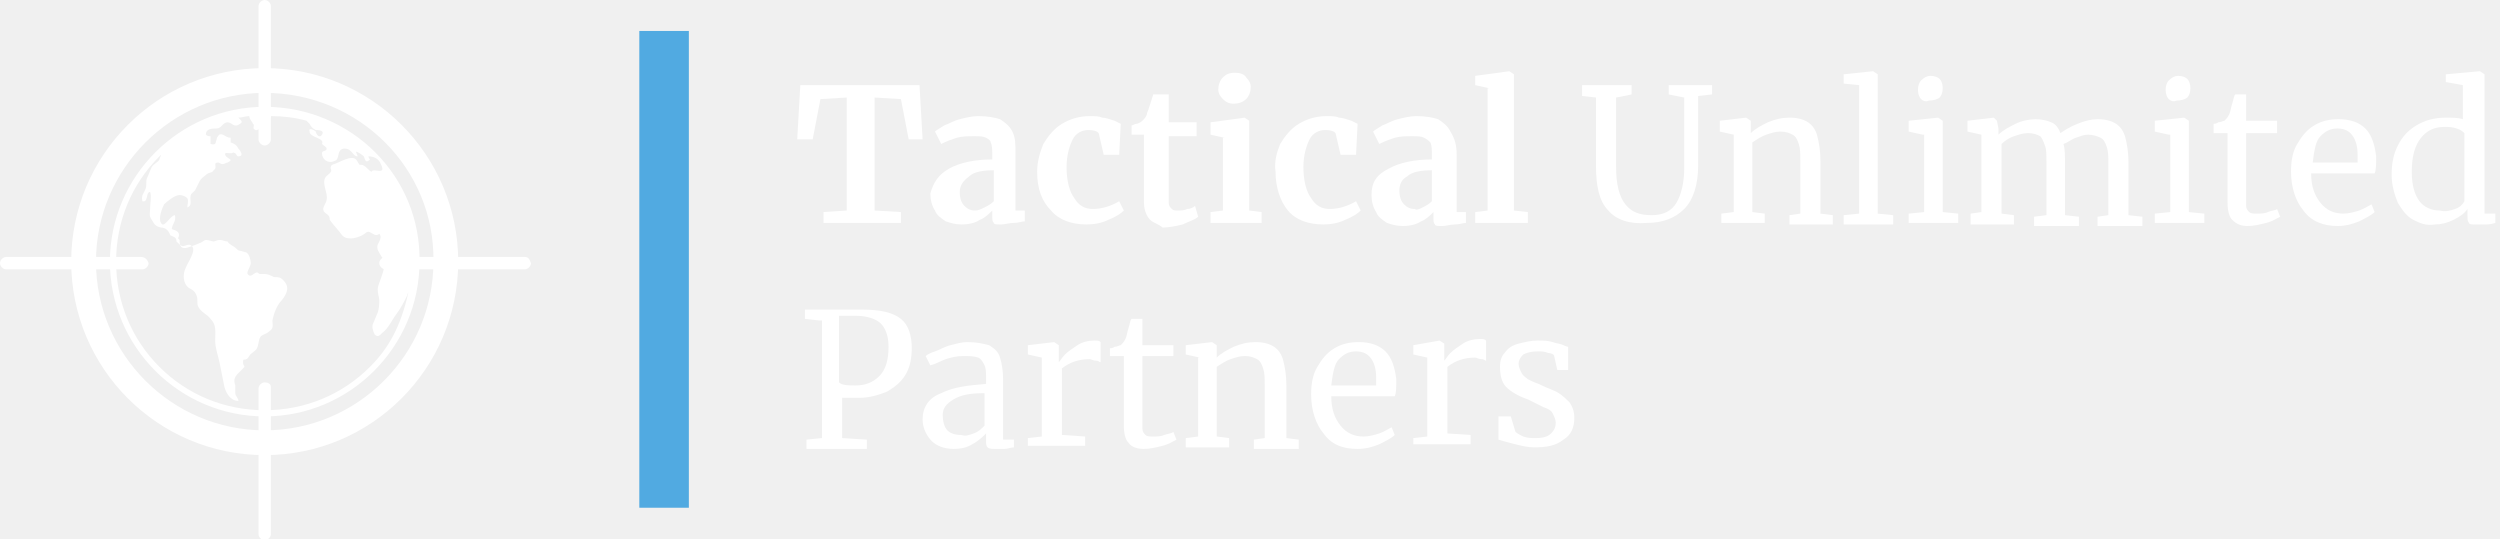
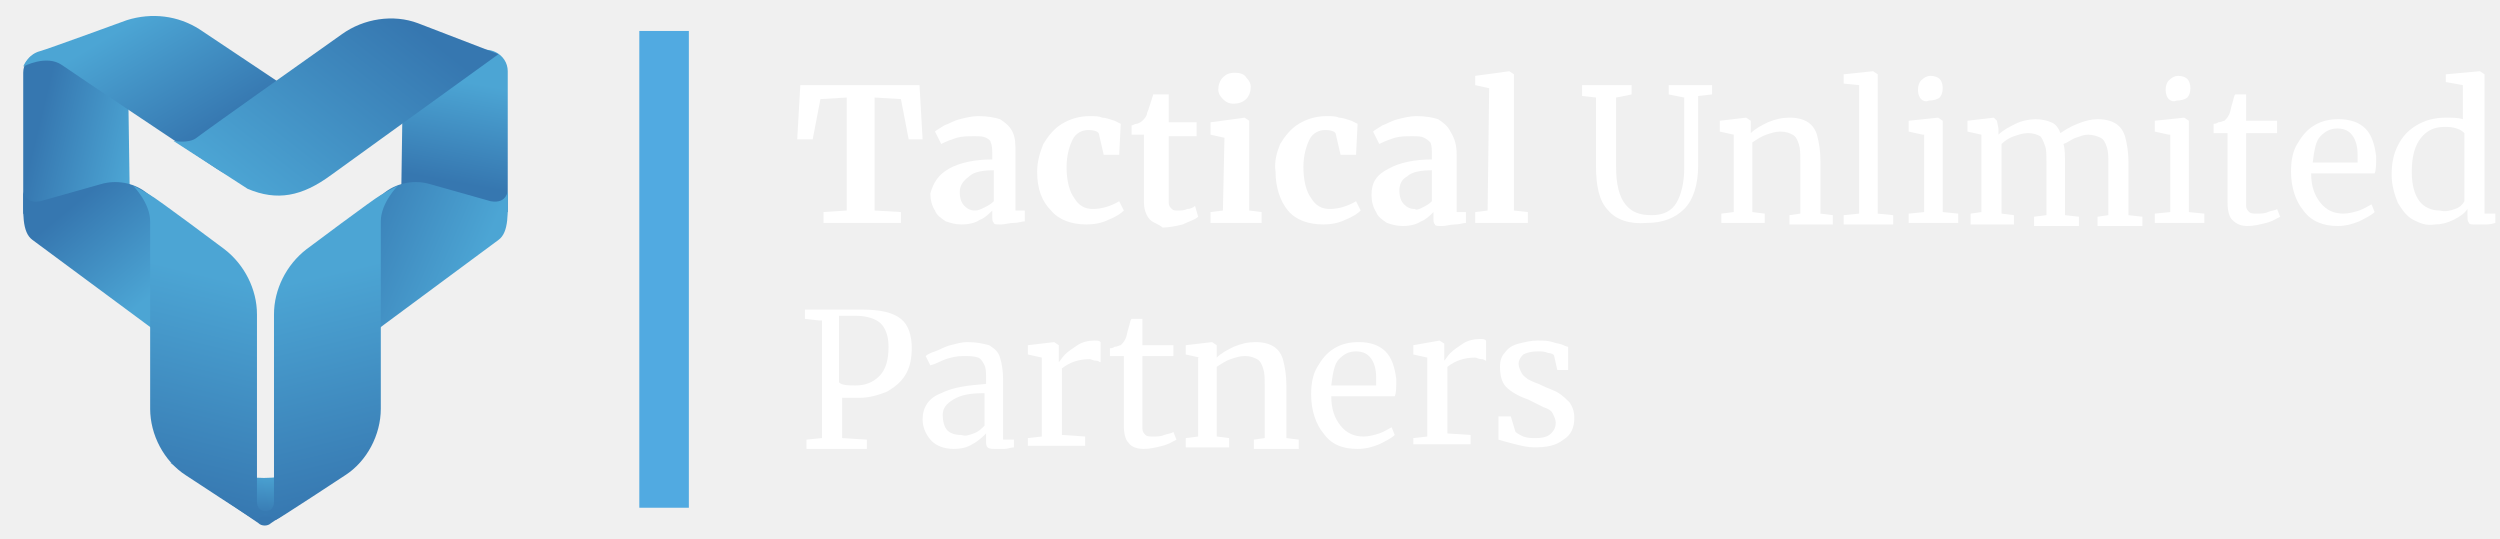
<svg xmlns="http://www.w3.org/2000/svg" version="1.1" id="Capa_1" x="0px" y="0px" viewBox="0 0 161.5 34.8" style="enable-background:new 0 0 161.5 34.8;" xml:space="preserve">
  <style type="text/css">
- 	.st0{fill-rule:evenodd;clip-rule:evenodd;fill:#51AAE1;}
+ 	.st0{fill:#51AAE1;}
	.st1{fill:#FFFFFF;}
+ 	.st2{fill:url(#SVGID_1_);}
+ 	.st3{fill:url(#SVGID_2_);}
+ 	.st4{fill:url(#SVGID_3_);}
+ 	.st5{fill:url(#SVGID_4_);}
+ 	.st6{fill:url(#SVGID_5_);}
+ 	.st7{fill:url(#SVGID_6_);}
+ 	.st8{fill:url(#SVGID_7_);}
+ 	.st9{fill:url(#SVGID_8_);}
+ 	.st10{fill:url(#SVGID_9_);}
</style>
  <g>
-     <g>
-       <polygon class="st0" points="41.3,2 44.5,2 44.5,32.8 41.3,32.8 41.3,2   " />
-     </g>
-     <g>
-       <path class="st1" d="M54.7,6.3L53,6.4L52.5,9h-1l0.2-3.5h7.7L59.6,9h-0.9l-0.5-2.6l-1.7-0.1v7.3l1.7,0.1v0.7h-5v-0.7l1.5-0.1V6.3z    " />
-       <path class="st1" d="M61.3,10.9c0.7-0.4,1.7-0.6,2.8-0.6v-0.3c0-0.3,0-0.6-0.1-0.8C64,9.1,63.9,9,63.7,8.9    c-0.2-0.1-0.4-0.1-0.8-0.1c-0.4,0-0.7,0-1.1,0.1c-0.3,0.1-0.6,0.2-1,0.4l-0.4-0.8c0.1-0.1,0.3-0.2,0.6-0.4c0.3-0.1,0.6-0.3,1-0.4    c0.4-0.1,0.8-0.2,1.2-0.2c0.6,0,1.1,0.1,1.4,0.2c0.3,0.2,0.6,0.4,0.8,0.8c0.2,0.4,0.2,0.8,0.2,1.4v3.7h0.6v0.7    c-0.2,0-0.4,0.1-0.7,0.1c-0.3,0-0.6,0.1-0.8,0.1c-0.3,0-0.5,0-0.5-0.1c-0.1-0.1-0.1-0.2-0.1-0.5v-0.3c-0.2,0.2-0.5,0.5-0.8,0.6    c-0.3,0.2-0.7,0.3-1.2,0.3c-0.4,0-0.7-0.1-1-0.2c-0.3-0.2-0.6-0.4-0.7-0.7c-0.2-0.3-0.3-0.7-0.3-1.1    C60.3,11.8,60.6,11.3,61.3,10.9z M63.6,13.4c0.2-0.1,0.4-0.2,0.6-0.4v-2c-0.7,0-1.3,0.1-1.6,0.4C62.2,11.7,62,12,62,12.4    c0,0.4,0.1,0.7,0.3,0.9c0.2,0.2,0.4,0.3,0.7,0.3C63.2,13.6,63.4,13.5,63.6,13.4z" />
-       <path class="st1" d="M67.4,9.3c0.3-0.5,0.7-1,1.2-1.3c0.5-0.3,1.1-0.5,1.8-0.5c0.3,0,0.6,0,0.8,0.1c0.2,0,0.5,0.1,0.8,0.2L72.4,8    L72.3,10h-1L71,8.7c0-0.2-0.3-0.3-0.7-0.3c-0.4,0-0.8,0.2-1,0.6s-0.4,1-0.4,1.8c0,0.9,0.2,1.6,0.5,2c0.3,0.5,0.7,0.7,1.2,0.7    c0.6,0,1.2-0.2,1.7-0.5l0.3,0.6c-0.2,0.2-0.5,0.4-1,0.6c-0.4,0.2-0.9,0.3-1.4,0.3c-1,0-1.8-0.3-2.3-0.9C67.3,13,67,12.2,67,11.1    C67,10.4,67.2,9.8,67.4,9.3z" />
-       <path class="st1" d="M74.3,14.2c-0.2-0.2-0.4-0.6-0.4-1.1V8.7h-0.8V8.1c0.1,0,0.2-0.1,0.3-0.1s0.3-0.1,0.4-0.2    c0.1-0.1,0.3-0.3,0.3-0.5c0.1-0.2,0.2-0.6,0.4-1.2h1l0,1.8h1.8v0.9h-1.8v3.4c0,0.4,0,0.8,0,0.9c0,0.2,0.1,0.3,0.2,0.4    s0.2,0.1,0.4,0.1s0.4,0,0.6-0.1c0.2,0,0.4-0.1,0.5-0.2l0.2,0.7c-0.2,0.2-0.6,0.3-1,0.5c-0.4,0.1-0.9,0.2-1.3,0.2    C74.9,14.5,74.5,14.4,74.3,14.2z" />
-       <path class="st1" d="M79.1,8.9l-0.9-0.2V7.9l2.2-0.3h0l0.3,0.2v5.8l0.8,0.1v0.7h-3.3v-0.7l0.8-0.1V8.9z M79,6.4    c-0.2-0.2-0.3-0.4-0.3-0.6c0-0.3,0.1-0.6,0.3-0.8c0.2-0.2,0.4-0.3,0.8-0.3c0.3,0,0.6,0.1,0.7,0.3c0.2,0.2,0.3,0.4,0.3,0.6    c0,0.3-0.1,0.6-0.3,0.8c-0.2,0.2-0.5,0.3-0.8,0.3h0C79.4,6.7,79.2,6.6,79,6.4z" />
-       <path class="st1" d="M82.7,9.3c0.3-0.5,0.7-1,1.2-1.3c0.5-0.3,1.1-0.5,1.8-0.5c0.3,0,0.6,0,0.8,0.1c0.2,0,0.5,0.1,0.8,0.2L87.7,8    L87.6,10h-1l-0.3-1.3c0-0.2-0.3-0.3-0.7-0.3c-0.4,0-0.8,0.2-1,0.6s-0.4,1-0.4,1.8c0,0.9,0.2,1.6,0.5,2c0.3,0.5,0.7,0.7,1.2,0.7    c0.6,0,1.2-0.2,1.7-0.5l0.3,0.6c-0.2,0.2-0.5,0.4-1,0.6c-0.4,0.2-0.9,0.3-1.4,0.3c-1,0-1.8-0.3-2.3-0.9c-0.5-0.6-0.8-1.5-0.8-2.5    C82.3,10.4,82.5,9.8,82.7,9.3z" />
-       <path class="st1" d="M89.7,10.9c0.7-0.4,1.7-0.6,2.8-0.6v-0.3c0-0.3,0-0.6-0.1-0.8C92.3,9.1,92.2,9,92,8.9    c-0.2-0.1-0.4-0.1-0.8-0.1c-0.4,0-0.7,0-1.1,0.1c-0.3,0.1-0.6,0.2-1,0.4l-0.4-0.8c0.1-0.1,0.3-0.2,0.6-0.4c0.3-0.1,0.6-0.3,1-0.4    c0.4-0.1,0.8-0.2,1.2-0.2c0.6,0,1.1,0.1,1.4,0.2c0.3,0.2,0.6,0.4,0.8,0.8C94,9,94.1,9.4,94.1,10v3.7h0.6v0.7    c-0.2,0-0.4,0.1-0.7,0.1c-0.3,0-0.6,0.1-0.8,0.1c-0.3,0-0.5,0-0.5-0.1c-0.1-0.1-0.1-0.2-0.1-0.5v-0.3c-0.2,0.2-0.5,0.5-0.8,0.6    c-0.3,0.2-0.7,0.3-1.2,0.3c-0.4,0-0.7-0.1-1-0.2c-0.3-0.2-0.6-0.4-0.7-0.7c-0.2-0.3-0.3-0.7-0.3-1.1    C88.6,11.8,88.9,11.3,89.7,10.9z M91.9,13.4c0.2-0.1,0.4-0.2,0.6-0.4v-2c-0.7,0-1.3,0.1-1.6,0.4c-0.4,0.2-0.5,0.6-0.5,0.9    c0,0.4,0.1,0.7,0.3,0.9c0.2,0.2,0.4,0.3,0.7,0.3C91.5,13.6,91.7,13.5,91.9,13.4z" />
-       <path class="st1" d="M96.2,5.7l-0.9-0.2V4.9l2.2-0.3h0l0.3,0.2v8.8l0.9,0.1v0.7h-3.4v-0.7l0.8-0.1V5.7z" />
-       <path class="st1" d="M103.9,13.6c-0.6-0.6-0.8-1.6-0.8-2.9V6.3l-0.9-0.1V5.5h3.2v0.6l-1,0.2v4.5c0,1.1,0.2,1.9,0.6,2.4    c0.4,0.5,0.9,0.7,1.7,0.7s1.3-0.3,1.6-0.8s0.5-1.3,0.5-2.2V6.3l-1-0.2V5.5h2.8v0.6l-0.9,0.1v4.5c0,1.2-0.3,2.2-0.9,2.8    c-0.6,0.6-1.4,0.9-2.4,0.9C105.3,14.5,104.4,14.2,103.9,13.6z" />
-       <path class="st1" d="M112,8.7l-0.9-0.2V7.8l1.7-0.2h0l0.3,0.2v0.5l0,0.3c0.3-0.3,0.7-0.5,1.1-0.7c0.5-0.2,0.9-0.3,1.4-0.3    c0.5,0,0.9,0.1,1.2,0.3c0.3,0.2,0.5,0.5,0.6,0.9c0.1,0.4,0.2,0.9,0.2,1.6v3.4l0.8,0.1v0.6h-2.8v-0.6l0.7-0.1v-3.4    c0-0.5,0-0.8-0.1-1.1c-0.1-0.3-0.2-0.5-0.4-0.6c-0.2-0.1-0.4-0.2-0.8-0.2c-0.3,0-0.6,0.1-0.9,0.2s-0.6,0.3-0.9,0.5v4.5l0.8,0.1    v0.6h-2.8v-0.6l0.8-0.1V8.7z" />
-       <path class="st1" d="M120.1,5.5l-1-0.1V4.8l1.9-0.2h0l0.3,0.2v9l1,0.1v0.6h-3.2v-0.6l1-0.1V5.5z" />
-       <path class="st1" d="M124.2,8.7l-0.9-0.2V7.8l1.9-0.2h0l0.3,0.2v5.9l1,0.1v0.6h-3.2v-0.6l1-0.1V8.7z M124.1,6.4    c-0.1-0.1-0.2-0.3-0.2-0.6c0-0.3,0.1-0.5,0.2-0.6c0.2-0.2,0.4-0.3,0.6-0.3c0.3,0,0.5,0.1,0.6,0.2s0.2,0.3,0.2,0.6    c0,0.3-0.1,0.5-0.2,0.6s-0.4,0.2-0.7,0.2h0C124.4,6.6,124.2,6.5,124.1,6.4z" />
-       <path class="st1" d="M127.3,13.8l0.7-0.1v-5l-0.9-0.2V7.8l1.7-0.2l0.2,0.2l0.1,0.5l0,0.4c0.3-0.3,0.7-0.5,1.1-0.7s0.9-0.3,1.3-0.3    c0.4,0,0.8,0.1,1,0.2c0.3,0.1,0.5,0.4,0.6,0.7c0.3-0.2,0.6-0.4,1.1-0.6s0.9-0.3,1.3-0.3c0.5,0,0.9,0.1,1.2,0.3    c0.3,0.2,0.5,0.5,0.6,0.9c0.1,0.4,0.2,0.9,0.2,1.6v3.4l0.9,0.1v0.6h-2.9v-0.6l0.7-0.1v-3.3c0-0.5,0-0.8-0.1-1.1    c-0.1-0.3-0.2-0.5-0.4-0.6c-0.2-0.1-0.5-0.2-0.8-0.2c-0.3,0-0.5,0.1-0.8,0.2c-0.3,0.1-0.5,0.3-0.8,0.4c0.1,0.3,0.1,0.8,0.1,1.3    v3.3l0.9,0.1v0.6h-2.9v-0.6l0.8-0.1v-3.4c0-0.5,0-0.9-0.1-1.1c-0.1-0.3-0.2-0.5-0.3-0.6c-0.2-0.1-0.4-0.2-0.8-0.2    c-0.3,0-0.6,0.1-0.9,0.2s-0.6,0.3-0.8,0.5v4.5l0.8,0.1v0.6h-2.8V13.8z" />
-       <path class="st1" d="M140.1,8.7l-0.9-0.2V7.8l1.9-0.2h0l0.3,0.2v5.9l1,0.1v0.6h-3.2v-0.6l1-0.1V8.7z M140.1,6.4    c-0.1-0.1-0.2-0.3-0.2-0.6c0-0.3,0.1-0.5,0.2-0.6c0.2-0.2,0.4-0.3,0.6-0.3c0.3,0,0.5,0.1,0.6,0.2s0.2,0.3,0.2,0.6    c0,0.3-0.1,0.5-0.2,0.6s-0.4,0.2-0.7,0.2h0C140.4,6.6,140.2,6.5,140.1,6.4z" />
-       <path class="st1" d="M144.2,14.2c-0.2-0.2-0.3-0.6-0.3-1.1V8.6H143V8c0,0,0.2,0,0.3-0.1c0.2,0,0.3-0.1,0.4-0.1    c0.1-0.1,0.2-0.2,0.3-0.4c0.1-0.2,0.1-0.4,0.2-0.7s0.1-0.5,0.2-0.6h0.7l0,1.7h2v0.8h-2v3.7c0,0.5,0,0.8,0,1c0,0.2,0.1,0.3,0.2,0.4    s0.3,0.1,0.5,0.1c0.2,0,0.5,0,0.7-0.1s0.5-0.1,0.6-0.2l0.2,0.5c-0.2,0.1-0.5,0.3-0.9,0.4c-0.4,0.1-0.8,0.2-1.2,0.2    C144.8,14.6,144.5,14.5,144.2,14.2z" />
-       <path class="st1" d="M148.8,13.6c-0.5-0.6-0.8-1.5-0.8-2.5c0-0.7,0.1-1.3,0.4-1.8c0.3-0.5,0.6-0.9,1.1-1.2c0.5-0.3,1-0.4,1.6-0.4    c0.7,0,1.3,0.2,1.7,0.6s0.6,1,0.7,1.8c0,0.5,0,0.9-0.1,1.1h-4.1c0,0.8,0.2,1.4,0.6,1.9c0.4,0.5,0.9,0.7,1.5,0.7    c0.3,0,0.7-0.1,1-0.2c0.3-0.1,0.6-0.3,0.8-0.4l0.2,0.5c-0.2,0.2-0.6,0.4-1,0.6c-0.5,0.2-0.9,0.3-1.4,0.3    C150.1,14.6,149.3,14.3,148.8,13.6z M152.3,10.5c0-0.2,0-0.3,0-0.5c0-0.5-0.1-0.9-0.3-1.2c-0.2-0.3-0.5-0.5-1-0.5    c-0.5,0-0.8,0.2-1.1,0.5c-0.3,0.3-0.4,0.9-0.5,1.7H152.3z" />
-       <path class="st1" d="M155.9,14.2c-0.4-0.2-0.7-0.6-1-1.1c-0.2-0.5-0.4-1.1-0.4-1.8c0-0.7,0.1-1.3,0.4-1.9c0.3-0.6,0.7-1,1.2-1.3    c0.5-0.3,1.1-0.5,1.9-0.5c0.4,0,0.8,0,1.1,0.1V5.5L158,5.3V4.8l2.2-0.2h0l0.3,0.2v9h0.7v0.6c-0.3,0.1-0.5,0.1-0.7,0.1    c-0.2,0-0.4,0-0.6,0s-0.4,0-0.4-0.1c-0.1-0.1-0.1-0.2-0.1-0.5v-0.4c-0.2,0.3-0.5,0.5-0.9,0.7s-0.8,0.3-1.2,0.3    C156.7,14.6,156.3,14.4,155.9,14.2z M158.6,13.5c0.3-0.1,0.5-0.3,0.6-0.5V8.6c-0.1-0.1-0.2-0.2-0.5-0.3s-0.5-0.1-0.8-0.1    c-0.6,0-1.1,0.2-1.5,0.7s-0.6,1.2-0.6,2.2c0,0.9,0.2,1.5,0.5,1.9s0.8,0.6,1.3,0.6C158,13.7,158.3,13.6,158.6,13.5z" />
-       <path class="st1" d="M52.9,20.7l-0.9-0.1v-0.6h1.6c0.3,0,0.6,0,0.9,0c0.4,0,0.8,0,1.2,0c1.2,0,2,0.2,2.5,0.6    c0.5,0.4,0.7,1.1,0.7,1.9c0,0.6-0.1,1.2-0.4,1.7c-0.3,0.5-0.7,0.8-1.2,1.1c-0.5,0.2-1.1,0.4-1.8,0.4c-0.2,0-0.5,0-0.7,0    c-0.2,0-0.4,0-0.4,0v2.6l1.6,0.1v0.6h-3.9v-0.6l1-0.1V20.7z M55.3,24.9c0.6,0,1.1-0.2,1.5-0.6c0.4-0.4,0.6-1,0.6-1.9    c0-0.7-0.2-1.2-0.5-1.5c-0.3-0.3-0.9-0.5-1.6-0.5c-0.3,0-0.5,0-0.8,0c-0.2,0-0.3,0-0.3,0v4.3C54.4,24.9,54.8,24.9,55.3,24.9z" />
-       <path class="st1" d="M60.8,25.4c0.8-0.4,1.7-0.5,2.9-0.6v-0.3c0-0.4,0-0.7-0.1-0.9s-0.2-0.4-0.4-0.5C62.9,23,62.6,23,62.2,23    c-0.4,0-0.8,0.1-1.1,0.2s-0.6,0.3-1,0.4l-0.3-0.6c0.1-0.1,0.3-0.2,0.6-0.3c0.3-0.1,0.6-0.3,1-0.4c0.4-0.1,0.7-0.2,1.1-0.2    c0.6,0,1,0.1,1.4,0.2c0.3,0.2,0.6,0.4,0.7,0.8c0.1,0.3,0.2,0.8,0.2,1.4v3.9h0.7v0.5c-0.2,0-0.4,0.1-0.6,0.1S64.5,29,64.3,29    c-0.2,0-0.4,0-0.5-0.1c-0.1-0.1-0.1-0.2-0.1-0.5V28c-0.2,0.2-0.5,0.5-0.9,0.7c-0.3,0.2-0.7,0.3-1.2,0.3c-0.6,0-1.1-0.2-1.4-0.5    s-0.6-0.8-0.6-1.4C59.6,26.3,60,25.7,60.8,25.4z M62.9,28c0.3-0.1,0.5-0.3,0.7-0.5v-2.1c-0.9,0-1.5,0.1-2,0.4s-0.7,0.6-0.7,1    c0,0.4,0.1,0.8,0.3,1c0.2,0.2,0.5,0.3,0.9,0.3C62.4,28.2,62.6,28.1,62.9,28z" />
-       <path class="st1" d="M66.4,28.3l0.9-0.1v-5.1l-0.9-0.2v-0.6l1.7-0.2h0l0.3,0.2v0.2l0,0.9h0c0.1-0.1,0.2-0.3,0.4-0.5    c0.2-0.2,0.5-0.4,0.8-0.6c0.3-0.2,0.7-0.3,1.1-0.3c0.2,0,0.3,0,0.4,0.1v1.3c-0.1,0-0.1-0.1-0.3-0.1s-0.3-0.1-0.4-0.1    c-0.7,0-1.3,0.2-1.8,0.6v4.3l1.5,0.1v0.6h-3.7V28.3z" />
-       <path class="st1" d="M72.9,28.6c-0.2-0.2-0.3-0.6-0.3-1.1V23h-0.9v-0.5c0,0,0.2,0,0.3-0.1c0.2,0,0.3-0.1,0.4-0.1    c0.1-0.1,0.2-0.2,0.3-0.4c0.1-0.2,0.1-0.4,0.2-0.7s0.1-0.5,0.2-0.6h0.7l0,1.7h2V23h-2v3.7c0,0.5,0,0.8,0,1c0,0.2,0.1,0.3,0.2,0.4    c0.1,0.1,0.3,0.1,0.5,0.1c0.2,0,0.5,0,0.7-0.1c0.3-0.1,0.5-0.1,0.6-0.2l0.2,0.5c-0.2,0.1-0.5,0.3-0.9,0.4    c-0.4,0.1-0.8,0.2-1.2,0.2C73.5,29,73.1,28.9,72.9,28.6z" />
-       <path class="st1" d="M77.5,23.1l-0.9-0.2v-0.6l1.7-0.2h0l0.3,0.2v0.5l0,0.3c0.3-0.3,0.7-0.5,1.1-0.7c0.5-0.2,0.9-0.3,1.4-0.3    c0.5,0,0.9,0.1,1.2,0.3c0.3,0.2,0.5,0.5,0.6,0.9c0.1,0.4,0.2,0.9,0.2,1.6v3.4l0.8,0.1v0.6H81v-0.6l0.7-0.1v-3.4    c0-0.5,0-0.8-0.1-1.1c-0.1-0.3-0.2-0.5-0.4-0.6c-0.2-0.1-0.4-0.2-0.8-0.2c-0.3,0-0.6,0.1-0.9,0.2c-0.3,0.1-0.6,0.3-0.9,0.5v4.5    l0.8,0.1v0.6h-2.8v-0.6l0.8-0.1V23.1z" />
-       <path class="st1" d="M85.5,28c-0.5-0.6-0.8-1.5-0.8-2.5c0-0.7,0.1-1.3,0.4-1.8c0.3-0.5,0.6-0.9,1.1-1.2c0.5-0.3,1-0.4,1.6-0.4    c0.7,0,1.3,0.2,1.7,0.6s0.6,1,0.7,1.8c0,0.5,0,0.9-0.1,1.1H86c0,0.8,0.2,1.4,0.6,1.9c0.4,0.5,0.9,0.7,1.5,0.7c0.3,0,0.7-0.1,1-0.2    c0.3-0.1,0.6-0.3,0.8-0.4l0.2,0.5c-0.2,0.2-0.6,0.4-1,0.6c-0.5,0.2-0.9,0.3-1.4,0.3C86.7,29,86,28.7,85.5,28z M88.9,24.9    c0-0.2,0-0.3,0-0.5c0-0.5-0.1-0.9-0.3-1.2c-0.2-0.3-0.5-0.5-1-0.5c-0.5,0-0.8,0.2-1.1,0.5c-0.3,0.3-0.4,0.9-0.5,1.7H88.9z" />
-       <path class="st1" d="M91.3,28.3l0.9-0.1v-5.1l-0.9-0.2v-0.6L93,22h0l0.3,0.2v0.2l0,0.9h0c0.1-0.1,0.2-0.3,0.4-0.5    c0.2-0.2,0.5-0.4,0.8-0.6c0.3-0.2,0.7-0.3,1.1-0.3c0.2,0,0.3,0,0.4,0.1v1.3c-0.1,0-0.1-0.1-0.3-0.1s-0.3-0.1-0.4-0.1    c-0.7,0-1.3,0.2-1.8,0.6v4.3l1.5,0.1v0.6h-3.7V28.3z" />
-       <path class="st1" d="M97.9,27.9c0.1,0.1,0.3,0.2,0.5,0.3c0.3,0.1,0.5,0.1,0.8,0.1c0.5,0,0.8-0.1,1-0.3c0.2-0.2,0.3-0.4,0.3-0.7    c0-0.2-0.1-0.4-0.2-0.6s-0.3-0.3-0.6-0.4c-0.2-0.1-0.6-0.3-1-0.5c-0.6-0.2-1.1-0.5-1.4-0.8s-0.4-0.8-0.4-1.3    c0-0.4,0.1-0.7,0.3-0.9c0.2-0.3,0.5-0.5,0.9-0.6c0.4-0.1,0.8-0.2,1.2-0.2c0.4,0,0.7,0,1,0.1c0.3,0.1,0.5,0.1,0.7,0.2    c0.2,0.1,0.3,0.1,0.3,0.1v1.5h-0.7l-0.2-0.9c0-0.1-0.2-0.2-0.4-0.2c-0.2-0.1-0.4-0.1-0.7-0.1c-0.4,0-0.7,0.1-0.9,0.2    c-0.2,0.2-0.3,0.4-0.3,0.6c0,0.2,0.1,0.4,0.2,0.6c0.1,0.2,0.3,0.3,0.4,0.4c0.2,0.1,0.4,0.2,0.7,0.3l0.2,0.1    c0.4,0.2,0.8,0.3,1.1,0.5s0.5,0.4,0.7,0.6c0.2,0.3,0.3,0.6,0.3,1c0,0.6-0.2,1.1-0.7,1.4c-0.5,0.4-1.1,0.5-1.9,0.5    c-0.4,0-0.8-0.1-1.2-0.2c-0.4-0.1-0.8-0.2-1.1-0.3v-1.5h0.8L97.9,27.9z" />
-     </g>
-     <g>
-       <path class="st1" d="M17.1,6.9c-5.5,0-10,4.5-10,10c0,5.5,4.5,10,10,10c5.5,0,10-4.5,10-10C27.2,11.4,22.7,6.9,17.1,6.9z     M23.9,23.7c-1.8,1.8-4.2,2.8-6.8,2.8c-2.6,0-5-1-6.8-2.8c-1.8-1.8-2.8-4.2-2.8-6.8c0-2.6,1-5,2.8-6.8c0,0,0.1-0.1,0.1-0.1    c0,0.1-0.1,0.2-0.1,0.3c-0.1,0.2-0.4,0.3-0.5,0.5c-0.1,0.2-0.2,0.5-0.3,0.7c-0.1,0.2,0,0.5-0.1,0.7c-0.1,0.3-0.3,0.4-0.2,0.8    c0.4,0.1,0.2-0.6,0.5-0.6c0.1,0.3,0,0.7,0,1c0,0.4-0.1,0.5,0.1,0.8c0.2,0.3,0.2,0.4,0.6,0.5c0.3,0,0.5,0.2,0.6,0.5    c0.2,0.1,0.4,0.1,0.4,0.4c0.1,0.1,0.3,0.3,0.4,0.3c0.2,0,0.4-0.2,0.6,0c0.3,0.3-0.3,1.1-0.4,1.4c-0.2,0.4-0.2,1,0.2,1.3    c0.2,0.1,0.4,0.2,0.5,0.5c0.1,0.2,0,0.5,0.1,0.7c0.2,0.4,0.6,0.5,0.8,0.8c0.4,0.4,0.3,0.8,0.3,1.4c0,0.5,0.2,1,0.3,1.5    c0.1,0.5,0.2,1,0.3,1.5c0.1,0.4,0.4,0.9,0.9,0.9c0-0.2-0.2-0.3-0.2-0.5c0-0.2,0-0.3,0-0.5c-0.1-0.3-0.1-0.5,0.2-0.8    c0.1-0.1,0.2-0.2,0.3-0.3c0.2-0.2,0-0.1,0-0.4c0-0.3,0.1-0.1,0.2-0.2c0.1,0,0.2-0.2,0.2-0.2c0.1-0.2,0.4-0.3,0.5-0.5    c0.1-0.2,0.1-0.5,0.2-0.7c0.1-0.2,0.4-0.2,0.6-0.4c0.3-0.2,0.2-0.4,0.2-0.7c0.1-0.5,0.3-1,0.6-1.3c0.4-0.5,0.5-0.9,0.1-1.3    c-0.2-0.2-0.3-0.2-0.6-0.2c-0.2-0.1-0.4-0.2-0.6-0.2c-0.1,0-0.2,0-0.3,0c-0.1,0-0.1-0.1-0.2-0.1c-0.2,0-0.4,0.4-0.6,0.1    c-0.1-0.1,0.2-0.5,0.2-0.7c0-0.2-0.1-0.6-0.3-0.7c-0.1,0-0.3-0.1-0.4-0.1c-0.1,0-0.2-0.1-0.3-0.2c-0.1-0.1-0.4-0.2-0.5-0.4    c-0.2,0-0.3-0.1-0.5-0.1c-0.2,0-0.3,0.1-0.4,0.1c-0.1,0-0.3-0.1-0.5-0.1c-0.1,0-0.3,0.2-0.4,0.2c-0.2,0.1-0.5,0.2-0.8,0.3    c-0.4,0.1-0.5-0.1-0.5-0.5l-0.1-0.1c0.2-0.4-0.1-0.5-0.4-0.6c0-0.3,0.3-0.5,0.2-0.9c-0.3,0-0.7,0.9-0.9,0.5    c-0.2-0.3,0.1-1,0.2-1.2c0.2-0.2,0.7-0.6,1-0.6c0.2,0,0.4,0.1,0.5,0.2c0.1,0.2,0,0.4,0,0.6c0.3-0.1,0.2-0.4,0.2-0.6    c0-0.3,0.1-0.3,0.3-0.5c0.1-0.2,0.2-0.4,0.3-0.6c0.1-0.2,0.3-0.3,0.4-0.4c0.2-0.2,0.4-0.1,0.5-0.3c0.3-0.2-0.1-0.5,0.3-0.5    c0.1,0,0.1,0.1,0.3,0.1c0.1,0,0.2-0.1,0.3-0.1c0.4-0.2,0.1-0.2-0.1-0.4c-0.2-0.3,0.1-0.2,0.3-0.2c0.2,0,0.1-0.1,0.3,0    c0.1,0.1,0.1,0.2,0.2,0.2c0.4,0,0.1-0.4,0-0.5c-0.1-0.2-0.2-0.3-0.5-0.4c0-0.1,0-0.2,0-0.3c-0.2,0-0.3-0.1-0.5-0.2    c-0.3-0.1-0.3,0.1-0.4,0.3C14.3,8.8,14,8.7,14,9c-0.1,0.2,0,0.4-0.4,0.3c0-0.1,0-0.3,0-0.5c-0.1,0-0.2,0-0.3-0.1    c0-0.4,0.4-0.4,0.7-0.4c0.3,0,0.4-0.4,0.7-0.4c0.3,0,0.4,0.4,0.8,0.1c0.2-0.1,0.1-0.2,0-0.3c0,0-0.1-0.1-0.1-0.1c0,0,0,0,0,0    c0.2,0,0.5-0.1,0.7-0.1c0,0.1,0.1,0.3,0.2,0.4c0,0.1,0.1,0.1,0.1,0.2c0,0.1-0.1,0.2,0.1,0.3c0.2,0.1,0.7-0.5,0.8-0.6    c0.1-0.1,0.2-0.2,0.2-0.3c0.8,0,1.6,0.1,2.3,0.3c0.1,0.1,0.1,0.1,0.2,0.2c0.1,0.2,0.2,0.3,0.4,0.4c0.1,0,0.6,0,0.4,0.3    c-0.2,0.3-0.4-0.1-0.4-0.2c-0.1-0.1-0.5-0.3-0.4,0c0,0.4,1,0.4,0.8,0.8c0.1,0.1,0.3,0.2,0.3,0.3c0,0.2-0.3,0.1-0.3,0.3    c0,0.4,0.4,0.7,0.8,0.5c0.4-0.1,0.1-0.7,0.6-0.8c0.2,0,0.3,0,0.5,0.2c0.1,0.1,0.2,0.3,0.4,0.3c0-0.1-0.1-0.2-0.1-0.3    c0.1,0,0.4,0.2,0.5,0.3c0.1,0.2,0.1,0.5,0.4,0.2c0,0-0.1-0.1-0.1-0.2c0.4,0,0.7,0.2,0.8,0.5c0.4,0.8-0.5,0.2-0.6,0.5    c-0.2-0.1-0.3-0.3-0.5-0.4c-0.1-0.1-0.3,0-0.3-0.1c-0.1-0.1-0.1-0.2-0.2-0.3c-0.3-0.3-1.1,0.2-1.4,0.3c-0.1,0-0.2,0.1-0.2,0.1    c-0.1,0.2,0,0.2,0,0.3c0,0.2-0.3,0.3-0.4,0.5c-0.2,0.4,0.2,1,0.1,1.4c0,0.2-0.3,0.5-0.2,0.7c0,0.1,0.2,0.2,0.3,0.3    c0.1,0.1,0.1,0.2,0.1,0.3c0.2,0.3,0.6,0.7,0.8,1c0.2,0.2,0.4,0.2,0.6,0.2c0.2,0,0.5-0.1,0.7-0.2c0.2-0.1,0.3-0.3,0.5-0.2    c0.2,0.1,0.4,0.3,0.6,0.1c0.2,0.2,0,0.5-0.1,0.7c-0.1,0.3,0.1,0.5,0.2,0.7c0.2,0.3,0.2,0.3,0.2,0.7c0,0.3-0.1,0.5-0.2,0.8    c-0.1,0.3-0.2,0.5-0.2,0.7c0,0.3,0.1,0.5,0.1,0.7c0,0.2,0,0.5-0.1,0.8c-0.1,0.2-0.2,0.5-0.3,0.7c-0.1,0.2,0,0.5,0.1,0.7    c0.2,0.2,0.3,0.1,0.5-0.1c0.4-0.3,0.6-0.8,0.9-1.2c0.3-0.4,0.5-0.8,0.7-1.2c0-0.1,0.1-0.2,0.1-0.3C25.9,21.1,25.1,22.5,23.9,23.7z    " />
-       <g>
-         <g>
-           <path class="st1" d="M17.1,29.4c-6.9,0-12.5-5.6-12.5-12.5c0-6.9,5.6-12.5,12.5-12.5s12.5,5.6,12.5,12.5      C29.6,23.8,24,29.4,17.1,29.4z M17.1,6c-6,0-10.9,4.9-10.9,10.9c0,6,4.9,10.9,10.9,10.9c6,0,10.9-4.9,10.9-10.9      C28.1,10.9,23.2,6,17.1,6z" />
-         </g>
-       </g>
-       <g>
-         <g>
-           <path class="st1" d="M17.1,0c-0.2,0-0.4,0.2-0.4,0.4v8.6c0,0.2,0.2,0.4,0.4,0.4c0.2,0,0.4-0.2,0.4-0.4V0.4      C17.5,0.2,17.3,0,17.1,0z" />
-           <path class="st1" d="M9.1,16.6H0.4c-0.2,0-0.4,0.2-0.4,0.4c0,0.2,0.2,0.4,0.4,0.4h8.8c0.2,0,0.4-0.2,0.4-0.4      C9.5,16.7,9.3,16.6,9.1,16.6z" />
-           <path class="st1" d="M33.9,16.6h-9c-0.2,0-0.4,0.2-0.4,0.4c0,0.2,0.2,0.4,0.4,0.4h9c0.2,0,0.4-0.2,0.4-0.4      C34.2,16.7,34.1,16.6,33.9,16.6z" />
-           <path class="st1" d="M17.1,24.7c-0.2,0-0.4,0.2-0.4,0.4v9.4c0,0.2,0.2,0.4,0.4,0.4c0.2,0,0.4-0.2,0.4-0.4V25      C17.5,24.8,17.3,24.7,17.1,24.7z" />
-         </g>
-       </g>
-     </g>
+     <polygon class="st0" points="41.3,2 44.5,2 44.5,32.8 41.3,32.8  " />
+   </g>
+   <g>
+     <path class="st1" d="M54.7,6.3L53,6.4L52.5,9h-1l0.2-3.5h7.7L59.6,9h-0.9l-0.5-2.6l-1.7-0.1v7.3l1.7,0.1v0.7h-5v-0.7l1.5-0.1   C54.7,13.6,54.7,6.3,54.7,6.3z" />
+     <path class="st1" d="M61.3,10.9c0.7-0.4,1.7-0.6,2.8-0.6V10c0-0.3,0-0.6-0.1-0.8c0-0.1-0.1-0.2-0.3-0.3s-0.4-0.1-0.8-0.1   c-0.4,0-0.7,0-1.1,0.1c-0.3,0.1-0.6,0.2-1,0.4l-0.4-0.8c0.1-0.1,0.3-0.2,0.6-0.4c0.3-0.1,0.6-0.3,1-0.4s0.8-0.2,1.2-0.2   c0.6,0,1.1,0.1,1.4,0.2c0.3,0.2,0.6,0.4,0.8,0.8c0.2,0.4,0.2,0.8,0.2,1.4v3.7h0.6v0.7c-0.2,0-0.4,0.1-0.7,0.1   c-0.3,0-0.6,0.1-0.8,0.1c-0.3,0-0.5,0-0.5-0.1c-0.1-0.1-0.1-0.2-0.1-0.5v-0.3c-0.2,0.2-0.5,0.5-0.8,0.6c-0.3,0.2-0.7,0.3-1.2,0.3   c-0.4,0-0.7-0.1-1-0.2c-0.3-0.2-0.6-0.4-0.7-0.7c-0.2-0.3-0.3-0.7-0.3-1.1C60.3,11.8,60.6,11.3,61.3,10.9z M63.6,13.4   c0.2-0.1,0.4-0.2,0.6-0.4v-2c-0.7,0-1.3,0.1-1.6,0.4c-0.4,0.3-0.6,0.6-0.6,1s0.1,0.7,0.3,0.9s0.4,0.3,0.7,0.3   C63.2,13.6,63.4,13.5,63.6,13.4z" />
+     <path class="st1" d="M67.4,9.3c0.3-0.5,0.7-1,1.2-1.3c0.5-0.3,1.1-0.5,1.8-0.5c0.3,0,0.6,0,0.8,0.1c0.2,0,0.5,0.1,0.8,0.2L72.4,8   l-0.1,2h-1L71,8.7c0-0.2-0.3-0.3-0.7-0.3c-0.4,0-0.8,0.2-1,0.6s-0.4,1-0.4,1.8c0,0.9,0.2,1.6,0.5,2c0.3,0.5,0.7,0.7,1.2,0.7   c0.6,0,1.2-0.2,1.7-0.5l0.3,0.6c-0.2,0.2-0.5,0.4-1,0.6c-0.4,0.2-0.9,0.3-1.4,0.3c-1,0-1.8-0.3-2.3-0.9C67.3,13,67,12.2,67,11.1   C67,10.4,67.2,9.8,67.4,9.3z" />
+     <path class="st1" d="M74.3,14.2c-0.2-0.2-0.4-0.6-0.4-1.1V8.7h-0.8V8.1c0.1,0,0.2-0.1,0.3-0.1s0.3-0.1,0.4-0.2s0.3-0.3,0.3-0.5   c0.1-0.2,0.2-0.6,0.4-1.2h1v1.8h1.8v0.9h-1.8v3.4c0,0.4,0,0.8,0,0.9c0,0.2,0.1,0.3,0.2,0.4s0.2,0.1,0.4,0.1s0.4,0,0.6-0.1   c0.2,0,0.4-0.1,0.5-0.2l0.2,0.7c-0.2,0.2-0.6,0.3-1,0.5c-0.4,0.1-0.9,0.2-1.3,0.2C74.9,14.5,74.5,14.4,74.3,14.2z" />
+     <path class="st1" d="M79.1,8.9l-0.9-0.2V7.9l2.2-0.3l0,0l0.3,0.2v5.8l0.8,0.1v0.7h-3.3v-0.7l0.8-0.1L79.1,8.9L79.1,8.9z M79,6.4   c-0.2-0.2-0.3-0.4-0.3-0.6c0-0.3,0.1-0.6,0.3-0.8c0.2-0.2,0.4-0.3,0.8-0.3c0.3,0,0.6,0.1,0.7,0.3c0.2,0.2,0.3,0.4,0.3,0.6   c0,0.3-0.1,0.6-0.3,0.8c-0.2,0.2-0.5,0.3-0.8,0.3l0,0C79.4,6.7,79.2,6.6,79,6.4z" />
+     <path class="st1" d="M82.7,9.3c0.3-0.5,0.7-1,1.2-1.3c0.5-0.3,1.1-0.5,1.8-0.5c0.3,0,0.6,0,0.8,0.1c0.2,0,0.5,0.1,0.8,0.2L87.7,8   l-0.1,2h-1l-0.3-1.3c0-0.2-0.3-0.3-0.7-0.3c-0.4,0-0.8,0.2-1,0.6s-0.4,1-0.4,1.8c0,0.9,0.2,1.6,0.5,2c0.3,0.5,0.7,0.7,1.2,0.7   c0.6,0,1.2-0.2,1.7-0.5l0.3,0.6c-0.2,0.2-0.5,0.4-1,0.6c-0.4,0.2-0.9,0.3-1.4,0.3c-1,0-1.8-0.3-2.3-0.9c-0.5-0.6-0.8-1.5-0.8-2.5   C82.3,10.4,82.5,9.8,82.7,9.3z" />
+     <path class="st1" d="M89.7,10.9c0.7-0.4,1.7-0.6,2.8-0.6V10c0-0.3,0-0.6-0.1-0.8C92.3,9.1,92.2,9,92,8.9s-0.4-0.1-0.8-0.1   s-0.7,0-1.1,0.1c-0.3,0.1-0.6,0.2-1,0.4l-0.4-0.8c0.1-0.1,0.3-0.2,0.6-0.4c0.3-0.1,0.6-0.3,1-0.4s0.8-0.2,1.2-0.2   c0.6,0,1.1,0.1,1.4,0.2c0.3,0.2,0.6,0.4,0.8,0.8C94,9,94.1,9.4,94.1,10v3.7h0.6v0.7c-0.2,0-0.4,0.1-0.7,0.1c-0.3,0-0.6,0.1-0.8,0.1   c-0.3,0-0.5,0-0.5-0.1c-0.1-0.1-0.1-0.2-0.1-0.5v-0.3c-0.2,0.2-0.5,0.5-0.8,0.6c-0.3,0.2-0.7,0.3-1.2,0.3c-0.4,0-0.7-0.1-1-0.2   c-0.3-0.2-0.6-0.4-0.7-0.7c-0.2-0.3-0.3-0.7-0.3-1.1C88.6,11.8,88.9,11.3,89.7,10.9z M91.9,13.4c0.2-0.1,0.4-0.2,0.6-0.4v-2   c-0.7,0-1.3,0.1-1.6,0.4c-0.4,0.2-0.5,0.6-0.5,0.9c0,0.4,0.1,0.7,0.3,0.9c0.2,0.2,0.4,0.3,0.7,0.3C91.5,13.6,91.7,13.5,91.9,13.4z" />
+     <path class="st1" d="M96.2,5.7l-0.9-0.2V4.9l2.2-0.3l0,0l0.3,0.2v8.8l0.9,0.1v0.7h-3.4v-0.7l0.8-0.1L96.2,5.7L96.2,5.7z" />
+     <path class="st1" d="M103.9,13.6c-0.6-0.6-0.8-1.6-0.8-2.9V6.3l-0.9-0.1V5.5h3.2v0.6l-1,0.2v4.5c0,1.1,0.2,1.9,0.6,2.4   s0.9,0.7,1.7,0.7s1.3-0.3,1.6-0.8s0.5-1.3,0.5-2.2V6.3l-1-0.2V5.5h2.8v0.6l-0.9,0.1v4.5c0,1.2-0.3,2.2-0.9,2.8s-1.4,0.9-2.4,0.9   C105.3,14.5,104.4,14.2,103.9,13.6z" />
+     <path class="st1" d="M112,8.7l-0.9-0.2V7.8l1.7-0.2l0,0l0.3,0.2v0.5v0.3c0.3-0.3,0.7-0.5,1.1-0.7c0.5-0.2,0.9-0.3,1.4-0.3   s0.9,0.1,1.2,0.3c0.3,0.2,0.5,0.5,0.6,0.9s0.2,0.9,0.2,1.6v3.4l0.8,0.1v0.6h-2.8v-0.6l0.7-0.1v-3.4c0-0.5,0-0.8-0.1-1.1   s-0.2-0.5-0.4-0.6c-0.2-0.1-0.4-0.2-0.8-0.2c-0.3,0-0.6,0.1-0.9,0.2s-0.6,0.3-0.9,0.5v4.5l0.8,0.1v0.6h-2.8v-0.6l0.8-0.1L112,8.7   L112,8.7z" />
+     <path class="st1" d="M120.1,5.5l-1-0.1V4.8l1.9-0.2l0,0l0.3,0.2v9l1,0.1v0.6h-3.2v-0.6l1-0.1C120.1,13.8,120.1,5.5,120.1,5.5z" />
+     <path class="st1" d="M124.2,8.7l-0.9-0.2V7.8l1.9-0.2l0,0l0.3,0.2v5.9l1,0.1v0.6h-3.2v-0.6l1-0.1v-5H124.2z M124.1,6.4   c-0.1-0.1-0.2-0.3-0.2-0.6c0-0.3,0.1-0.5,0.2-0.6c0.2-0.2,0.4-0.3,0.6-0.3c0.3,0,0.5,0.1,0.6,0.2s0.2,0.3,0.2,0.6   c0,0.3-0.1,0.5-0.2,0.6s-0.4,0.2-0.7,0.2l0,0C124.4,6.6,124.2,6.5,124.1,6.4z" />
+     <path class="st1" d="M127.3,13.8l0.7-0.1v-5l-0.9-0.2V7.8l1.7-0.2l0.2,0.2l0.1,0.5v0.4c0.3-0.3,0.7-0.5,1.1-0.7   c0.4-0.2,0.9-0.3,1.3-0.3c0.4,0,0.8,0.1,1,0.2c0.3,0.1,0.5,0.4,0.6,0.7c0.3-0.2,0.6-0.4,1.1-0.6c0.5-0.2,0.9-0.3,1.3-0.3   c0.5,0,0.9,0.1,1.2,0.3c0.3,0.2,0.5,0.5,0.6,0.9s0.2,0.9,0.2,1.6v3.4l0.9,0.1v0.6h-2.9V14l0.7-0.1v-3.3c0-0.5,0-0.8-0.1-1.1   s-0.2-0.5-0.4-0.6s-0.5-0.2-0.8-0.2s-0.5,0.1-0.8,0.2c-0.3,0.1-0.5,0.3-0.8,0.4c0.1,0.3,0.1,0.8,0.1,1.3v3.3l0.9,0.1v0.6h-2.9V14   l0.8-0.1v-3.4c0-0.5,0-0.9-0.1-1.1c-0.1-0.3-0.2-0.5-0.3-0.6c-0.2-0.1-0.4-0.2-0.8-0.2c-0.3,0-0.6,0.1-0.9,0.2s-0.6,0.3-0.8,0.5   v4.5l0.8,0.1v0.6h-2.8L127.3,13.8L127.3,13.8z" />
+     <path class="st1" d="M140.1,8.7l-0.9-0.2V7.8l1.9-0.2l0,0l0.3,0.2v5.9l1,0.1v0.6h-3.2v-0.6l1-0.1v-5H140.1z M140.1,6.4   c-0.1-0.1-0.2-0.3-0.2-0.6c0-0.3,0.1-0.5,0.2-0.6c0.2-0.2,0.4-0.3,0.6-0.3c0.3,0,0.5,0.1,0.6,0.2s0.2,0.3,0.2,0.6   c0,0.3-0.1,0.5-0.2,0.6s-0.4,0.2-0.7,0.2l0,0C140.4,6.6,140.2,6.5,140.1,6.4z" />
+     <path class="st1" d="M144.2,14.2c-0.2-0.2-0.3-0.6-0.3-1.1V8.6H143V8c0,0,0.2,0,0.3-0.1c0.2,0,0.3-0.1,0.4-0.1   c0.1-0.1,0.2-0.2,0.3-0.4c0.1-0.2,0.1-0.4,0.2-0.7s0.1-0.5,0.2-0.6h0.7v1.7h2v0.8h-2v3.7c0,0.5,0,0.8,0,1s0.1,0.3,0.2,0.4   s0.3,0.1,0.5,0.1s0.5,0,0.7-0.1s0.5-0.1,0.6-0.2l0.2,0.5c-0.2,0.1-0.5,0.3-0.9,0.4c-0.4,0.1-0.8,0.2-1.2,0.2   C144.8,14.6,144.5,14.5,144.2,14.2z" />
+     <path class="st1" d="M148.8,13.6c-0.5-0.6-0.8-1.5-0.8-2.5c0-0.7,0.1-1.3,0.4-1.8c0.3-0.5,0.6-0.9,1.1-1.2c0.5-0.3,1-0.4,1.6-0.4   c0.7,0,1.3,0.2,1.7,0.6s0.6,1,0.7,1.8c0,0.5,0,0.9-0.1,1.1h-4.1c0,0.8,0.2,1.4,0.6,1.9c0.4,0.5,0.9,0.7,1.5,0.7   c0.3,0,0.7-0.1,1-0.2c0.3-0.1,0.6-0.3,0.8-0.4l0.2,0.5c-0.2,0.2-0.6,0.4-1,0.6c-0.5,0.2-0.9,0.3-1.4,0.3   C150.1,14.6,149.3,14.3,148.8,13.6z M152.3,10.5c0-0.2,0-0.3,0-0.5c0-0.5-0.1-0.9-0.3-1.2s-0.5-0.5-1-0.5s-0.8,0.2-1.1,0.5   s-0.4,0.9-0.5,1.7H152.3z" />
+     <path class="st1" d="M155.9,14.2c-0.4-0.2-0.7-0.6-1-1.1c-0.2-0.5-0.4-1.1-0.4-1.8s0.1-1.3,0.4-1.9c0.3-0.6,0.7-1,1.2-1.3   c0.5-0.3,1.1-0.5,1.9-0.5c0.4,0,0.8,0,1.1,0.1V5.5L158,5.3V4.8l2.2-0.2l0,0l0.3,0.2v9h0.7v0.6c-0.3,0.1-0.5,0.1-0.7,0.1   s-0.4,0-0.6,0s-0.4,0-0.4-0.1c-0.1-0.1-0.1-0.2-0.1-0.5v-0.4c-0.2,0.3-0.5,0.5-0.9,0.7s-0.8,0.3-1.2,0.3   C156.7,14.6,156.3,14.4,155.9,14.2z M158.6,13.5c0.3-0.1,0.5-0.3,0.6-0.5V8.6c-0.1-0.1-0.2-0.2-0.5-0.3s-0.5-0.1-0.8-0.1   c-0.6,0-1.1,0.2-1.5,0.7s-0.6,1.2-0.6,2.2c0,0.9,0.2,1.5,0.5,1.9s0.8,0.6,1.3,0.6C158,13.7,158.3,13.6,158.6,13.5z" />
+     <path class="st1" d="M52.9,20.7L52,20.6V20h1.6c0.3,0,0.6,0,0.9,0c0.4,0,0.8,0,1.2,0c1.2,0,2,0.2,2.5,0.6s0.7,1.1,0.7,1.9   c0,0.6-0.1,1.2-0.4,1.7c-0.3,0.5-0.7,0.8-1.2,1.1c-0.5,0.2-1.1,0.4-1.8,0.4c-0.2,0-0.5,0-0.7,0s-0.4,0-0.4,0v2.6l1.6,0.1V29h-3.9   v-0.6l1-0.1v-7.6H52.9z M55.3,24.9c0.6,0,1.1-0.2,1.5-0.6s0.6-1,0.6-1.9c0-0.7-0.2-1.2-0.5-1.5s-0.9-0.5-1.6-0.5   c-0.3,0-0.5,0-0.8,0c-0.2,0-0.3,0-0.3,0v4.3C54.4,24.9,54.8,24.9,55.3,24.9z" />
+     <path class="st1" d="M60.8,25.4c0.8-0.4,1.7-0.5,2.9-0.6v-0.3c0-0.4,0-0.7-0.1-0.9s-0.2-0.4-0.4-0.5c-0.3-0.1-0.6-0.1-1-0.1   c-0.4,0-0.8,0.1-1.1,0.2s-0.6,0.3-1,0.4L59.8,23c0.1-0.1,0.3-0.2,0.6-0.3c0.3-0.1,0.6-0.3,1-0.4s0.7-0.2,1.1-0.2   c0.6,0,1,0.1,1.4,0.2c0.3,0.2,0.6,0.4,0.7,0.8c0.1,0.3,0.2,0.8,0.2,1.4v3.9h0.7v0.5c-0.2,0-0.4,0.1-0.6,0.1s-0.4,0-0.6,0   s-0.4,0-0.5-0.1s-0.1-0.2-0.1-0.5V28c-0.2,0.2-0.5,0.5-0.9,0.7c-0.3,0.2-0.7,0.3-1.2,0.3c-0.6,0-1.1-0.2-1.4-0.5s-0.6-0.8-0.6-1.4   C59.6,26.3,60,25.7,60.8,25.4z M62.9,28c0.3-0.1,0.5-0.3,0.7-0.5v-2.1c-0.9,0-1.5,0.1-2,0.4s-0.7,0.6-0.7,1s0.1,0.8,0.3,1   s0.5,0.3,0.9,0.3C62.4,28.2,62.6,28.1,62.9,28z" />
+     <path class="st1" d="M66.4,28.3l0.9-0.1v-5.1l-0.9-0.2v-0.6l1.7-0.2l0,0l0.3,0.2v0.2v0.9l0,0c0.1-0.1,0.2-0.3,0.4-0.5   c0.2-0.2,0.5-0.4,0.8-0.6s0.7-0.3,1.1-0.3c0.2,0,0.3,0,0.4,0.1v1.3c-0.1,0-0.1-0.1-0.3-0.1s-0.3-0.1-0.4-0.1   c-0.7,0-1.3,0.2-1.8,0.6v4.3l1.5,0.1v0.6h-3.7V28.3z" />
+     <path class="st1" d="M72.9,28.6c-0.2-0.2-0.3-0.6-0.3-1.1V23h-0.9v-0.5c0,0,0.2,0,0.3-0.1c0.2,0,0.3-0.1,0.4-0.1   c0.1-0.1,0.2-0.2,0.3-0.4c0.1-0.2,0.1-0.4,0.2-0.7s0.1-0.5,0.2-0.6h0.7v1.7h2V23h-2v3.7c0,0.5,0,0.8,0,1s0.1,0.3,0.2,0.4   s0.3,0.1,0.5,0.1s0.5,0,0.7-0.1c0.3-0.1,0.5-0.1,0.6-0.2l0.2,0.5c-0.2,0.1-0.5,0.3-0.9,0.4S74.3,29,73.9,29   C73.5,29,73.1,28.9,72.9,28.6z" />
+     <path class="st1" d="M77.5,23.1l-0.9-0.2v-0.6l1.7-0.2l0,0l0.3,0.2v0.5v0.3c0.3-0.3,0.7-0.5,1.1-0.7c0.5-0.2,0.9-0.3,1.4-0.3   s0.9,0.1,1.2,0.3c0.3,0.2,0.5,0.5,0.6,0.9s0.2,0.9,0.2,1.6v3.4l0.8,0.1V29H81v-0.6l0.7-0.1v-3.4c0-0.5,0-0.8-0.1-1.1   c-0.1-0.3-0.2-0.5-0.4-0.6C81,23.1,80.8,23,80.4,23c-0.3,0-0.6,0.1-0.9,0.2s-0.6,0.3-0.9,0.5v4.5l0.8,0.1v0.6h-2.8v-0.6l0.8-0.1   v-5.1H77.5z" />
+     <path class="st1" d="M85.5,28c-0.5-0.6-0.8-1.5-0.8-2.5c0-0.7,0.1-1.3,0.4-1.8s0.6-0.9,1.1-1.2c0.5-0.3,1-0.4,1.6-0.4   c0.7,0,1.3,0.2,1.7,0.6s0.6,1,0.7,1.8c0,0.5,0,0.9-0.1,1.1H86c0,0.8,0.2,1.4,0.6,1.9s0.9,0.7,1.5,0.7c0.3,0,0.7-0.1,1-0.2   s0.6-0.3,0.8-0.4l0.2,0.5c-0.2,0.2-0.6,0.4-1,0.6c-0.5,0.2-0.9,0.3-1.4,0.3C86.7,29,86,28.7,85.5,28z M88.9,24.9c0-0.2,0-0.3,0-0.5   c0-0.5-0.1-0.9-0.3-1.2c-0.2-0.3-0.5-0.5-1-0.5s-0.8,0.2-1.1,0.5c-0.3,0.3-0.4,0.9-0.5,1.7H88.9z" />
+     <path class="st1" d="M91.3,28.3l0.9-0.1v-5.1l-0.9-0.2v-0.6L93,22l0,0l0.3,0.2v0.2v0.9l0,0c0.1-0.1,0.2-0.3,0.4-0.5   c0.2-0.2,0.5-0.4,0.8-0.6s0.7-0.3,1.1-0.3c0.2,0,0.3,0,0.4,0.1v1.3c-0.1,0-0.1-0.1-0.3-0.1s-0.3-0.1-0.4-0.1   c-0.7,0-1.3,0.2-1.8,0.6V28l1.5,0.1v0.6h-3.7V28.3z" />
+     <path class="st1" d="M97.9,27.9c0.1,0.1,0.3,0.2,0.5,0.3c0.3,0.1,0.5,0.1,0.8,0.1c0.5,0,0.8-0.1,1-0.3c0.2-0.2,0.3-0.4,0.3-0.7   c0-0.2-0.1-0.4-0.2-0.6s-0.3-0.3-0.6-0.4c-0.2-0.1-0.6-0.3-1-0.5c-0.6-0.2-1.1-0.5-1.4-0.8s-0.4-0.8-0.4-1.3c0-0.4,0.1-0.7,0.3-0.9   c0.2-0.3,0.5-0.5,0.9-0.6s0.8-0.2,1.2-0.2c0.4,0,0.7,0,1,0.1s0.5,0.1,0.7,0.2s0.3,0.1,0.3,0.1v1.5h-0.7l-0.2-0.9   c0-0.1-0.2-0.2-0.4-0.2c-0.2-0.1-0.4-0.1-0.7-0.1c-0.4,0-0.7,0.1-0.9,0.2c-0.2,0.2-0.3,0.4-0.3,0.6s0.1,0.4,0.2,0.6   s0.3,0.3,0.4,0.4c0.2,0.1,0.4,0.2,0.7,0.3l0.2,0.1c0.4,0.2,0.8,0.3,1.1,0.5s0.5,0.4,0.7,0.6c0.2,0.3,0.3,0.6,0.3,1   c0,0.6-0.2,1.1-0.7,1.4c-0.5,0.4-1.1,0.5-1.9,0.5c-0.4,0-0.8-0.1-1.2-0.2c-0.4-0.1-0.8-0.2-1.1-0.3v-1.5h0.8L97.9,27.9z" />
+   </g>
+   <g>
+     <linearGradient id="SVGID_1_" gradientUnits="userSpaceOnUse" x1="17.133" y1="30.5" x2="17.045" y2="33.447">
+       <stop offset="0" style="stop-color:#4CA5D4" />
+       <stop offset="1" style="stop-color:#3677B0" />
+     </linearGradient>
+     <path class="st2" d="M23.2,29.9l-5.7,3.9c-0.2,0.2-0.6,0.2-0.8,0l-5.7-3.9l5,0.9c0.7,0.1,1.4,0.1,2.1,0L23.2,29.9z" />
+     <linearGradient id="SVGID_2_" gradientUnits="userSpaceOnUse" x1="8.536" y1="10.287" x2="2.08" y2="8.724">
+       <stop offset="0" style="stop-color:#4CA5D4" />
+       <stop offset="0.962" style="stop-color:#3677B0" />
+     </linearGradient>
+     <path class="st3" d="M8.4,13.9L8.3,7L3.7,3.6c-0.9-0.7-2.2,0-2.2,1.1l0,9.1l4.4,1.4c0,0,0,0,0,0C6.9,15.9,8.4,15.2,8.4,13.9z" />
+     <linearGradient id="SVGID_3_" gradientUnits="userSpaceOnUse" x1="10.369" y1="18.584" x2="5.468" y2="12.633">
+       <stop offset="0" style="stop-color:#4CA5D4" />
+       <stop offset="1" style="stop-color:#3677B0" />
+     </linearGradient>
+     <path class="st4" d="M13.5,15.5l-4.1-3.1c-0.8-0.6-1.9-0.8-2.9-0.5L2.6,13c-1.1,0.2-1.1-0.8-1.1-0.6c0,1.3-0.1,2.6,0.6,3.1l7.7,5.7   c0.1,0.1,0.2,0.1,0.3,0l3-2.9c0,0,0,0,0.1,0C14.3,17.9,14.6,16.3,13.5,15.5z" />
+     <linearGradient id="SVGID_4_" gradientUnits="userSpaceOnUse" x1="30.316" y1="5.325" x2="29.149" y2="11.743">
+       <stop offset="0" style="stop-color:#4CA5D4" />
+       <stop offset="1" style="stop-color:#3677B0" />
+     </linearGradient>
+     <path class="st5" d="M25.9,13.9L26,7l4.6-3.5c0.9-0.7,2.2,0,2.2,1.1l0,9.1l-4.4,1.4c0,0,0,0,0,0C27.4,15.9,25.9,15.2,25.9,13.9z" />
+     <linearGradient id="SVGID_5_" gradientUnits="userSpaceOnUse" x1="9.481" y1="0.847" x2="13.945" y2="8.287">
+       <stop offset="0" style="stop-color:#4CA5D4" />
+       <stop offset="1" style="stop-color:#3677B0" />
+     </linearGradient>
+     <path class="st6" d="M23.9,9.2c0.1-0.1,0-1,0-1s-0.3,0.8-1,0.4c-0.7-0.5-10-6.7-10-6.7c-1.4-0.9-3.1-1.1-4.7-0.6c0,0-5.2,1.9-5.6,2   c-0.8,0.2-1.1,1-1.1,1S3,3.5,4,4.2C4.4,4.5,14,10.9,14,10.9c1.5,1,3.3,1.1,4.9,0.5C18.9,11.4,23.8,9.3,23.9,9.2z" />
+     <linearGradient id="SVGID_6_" gradientUnits="userSpaceOnUse" x1="16.4" y1="13.109" x2="25.869" y2="0.998">
+       <stop offset="0" style="stop-color:#4CA5D4" />
+       <stop offset="1" style="stop-color:#3677B0" />
+     </linearGradient>
+     <path class="st7" d="M32.2,3.5l-10.8,7.8c-1.9,1.4-3.5,1.7-5.4,0.9l-4.8-3.1c0,0,1,0.2,1.5-0.2c0.5-0.4,9.4-6.7,9.4-6.7   c1.4-1,3.3-1.3,4.9-0.7L32.2,3.5z" />
+     <linearGradient id="SVGID_7_" gradientUnits="userSpaceOnUse" x1="30.562" y1="17.692" x2="21.406" y2="13.751">
+       <stop offset="0" style="stop-color:#4CA5D4" />
+       <stop offset="1" style="stop-color:#3677B0" />
+     </linearGradient>
+     <path class="st8" d="M20.8,15.5l4.1-3.1c0.8-0.6,1.9-0.8,2.9-0.5l3.9,1.1c1.1,0.2,1.1-0.8,1.1-0.6c0,1.3,0.1,2.6-0.6,3.1l-7.7,5.7   c-0.1,0.1-0.2,0.1-0.3,0l-3-2.9c0,0,0,0-0.1,0C20,17.9,19.7,16.3,20.8,15.5z" />
+     <linearGradient id="SVGID_8_" gradientUnits="userSpaceOnUse" x1="20.2" y1="17.922" x2="23.756" y2="32.501">
+       <stop offset="0" style="stop-color:#4CA5D4" />
+       <stop offset="1" style="stop-color:#3677B0" />
+     </linearGradient>
+     <path class="st9" d="M17.8,33.6c-0.1,0-0.9-0.6-0.9-0.6s0.8,0.2,0.8-0.6c0-0.8,0-12.1,0-12.1c0-1.6,0.8-3.2,2.1-4.2   c0,0,4.4-3.3,4.8-3.5c0.5-0.3,1.1-0.6,1.1-0.6s-1.1,1.1-1.1,2.3c0,0.5,0,12.1,0,12.1c0,1.7-0.9,3.4-2.3,4.3   C22.3,30.7,17.9,33.6,17.8,33.6z" />
+     <linearGradient id="SVGID_9_" gradientUnits="userSpaceOnUse" x1="-1127.456" y1="17.922" x2="-1123.9" y2="32.501" gradientTransform="matrix(-1 0 0 1 -1113.357 0)">
+       <stop offset="0" style="stop-color:#4CA5D4" />
+       <stop offset="1" style="stop-color:#3677B0" />
+     </linearGradient>
+     <path class="st10" d="M16.5,33.6c0.1,0,0.9-0.6,0.9-0.6s-0.8,0.2-0.8-0.6c0-0.8,0-12.1,0-12.1c0-1.6-0.8-3.2-2.1-4.2   c0,0-4.4-3.3-4.8-3.5C9.2,12.3,8.6,12,8.6,12s1.1,1.1,1.1,2.3c0,0.5,0,12.1,0,12.1c0,1.7,0.9,3.4,2.3,4.3   C12,30.7,16.4,33.6,16.5,33.6z" />
  </g>
</svg>
